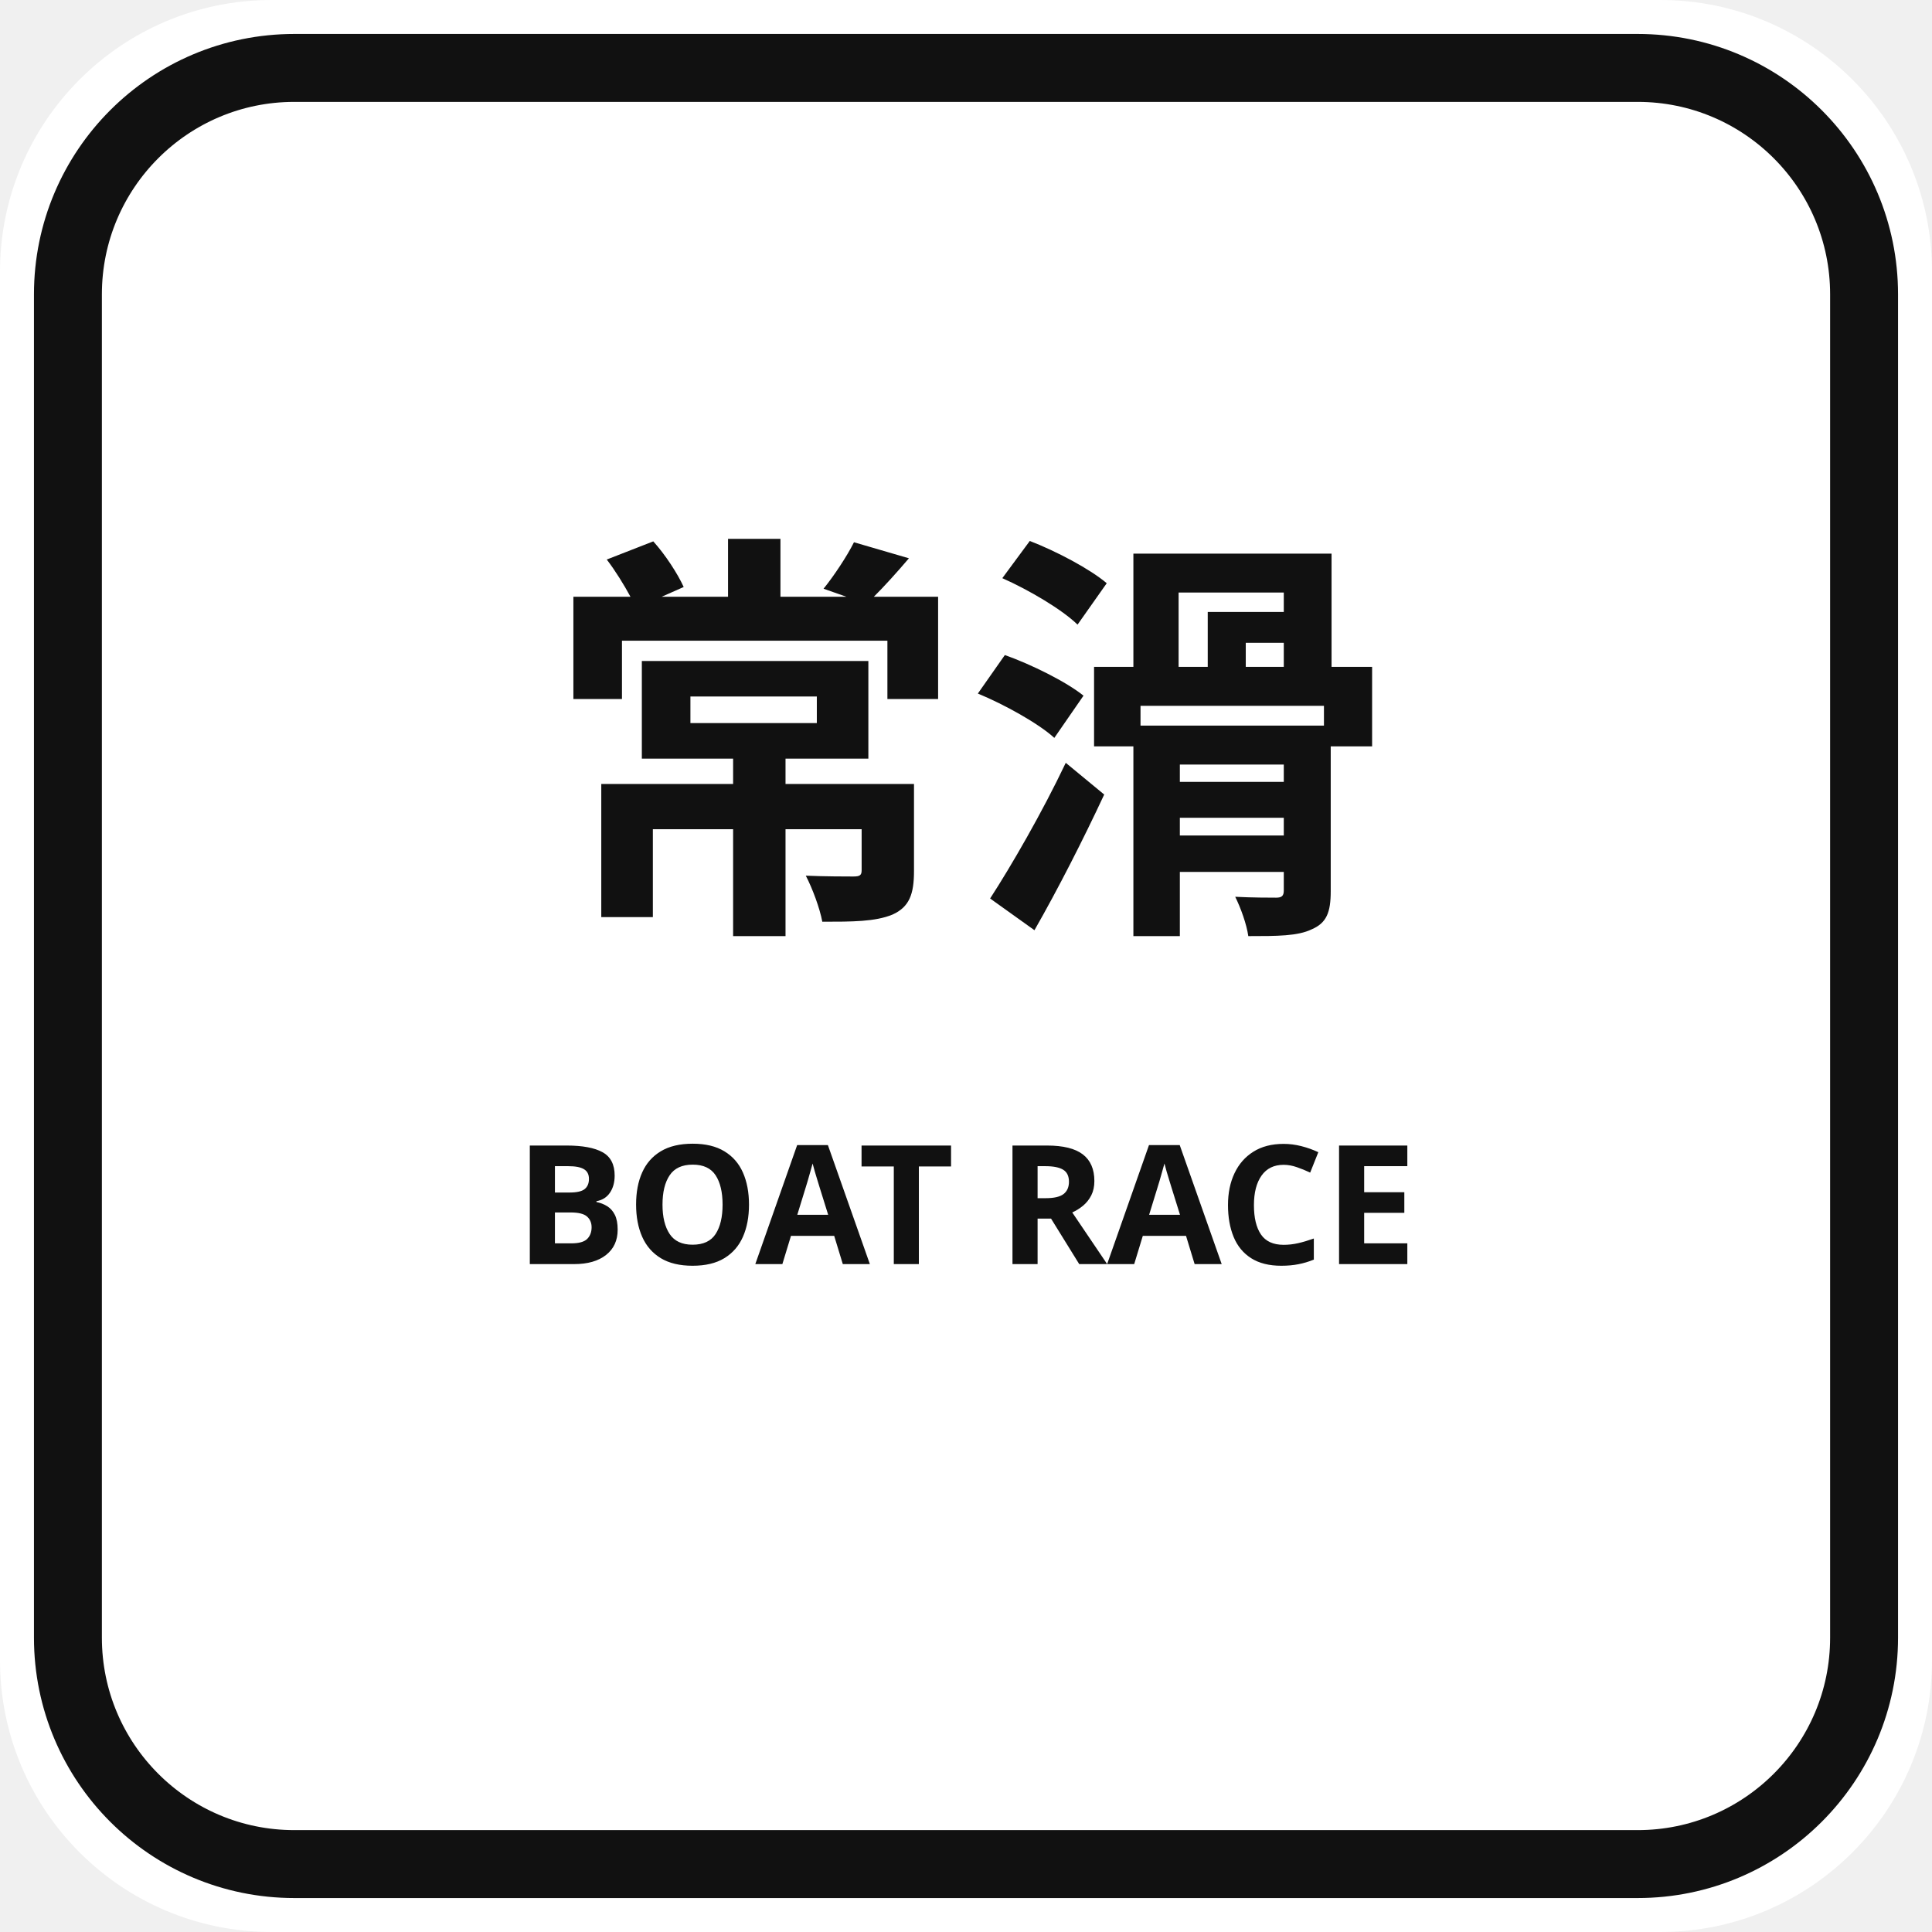
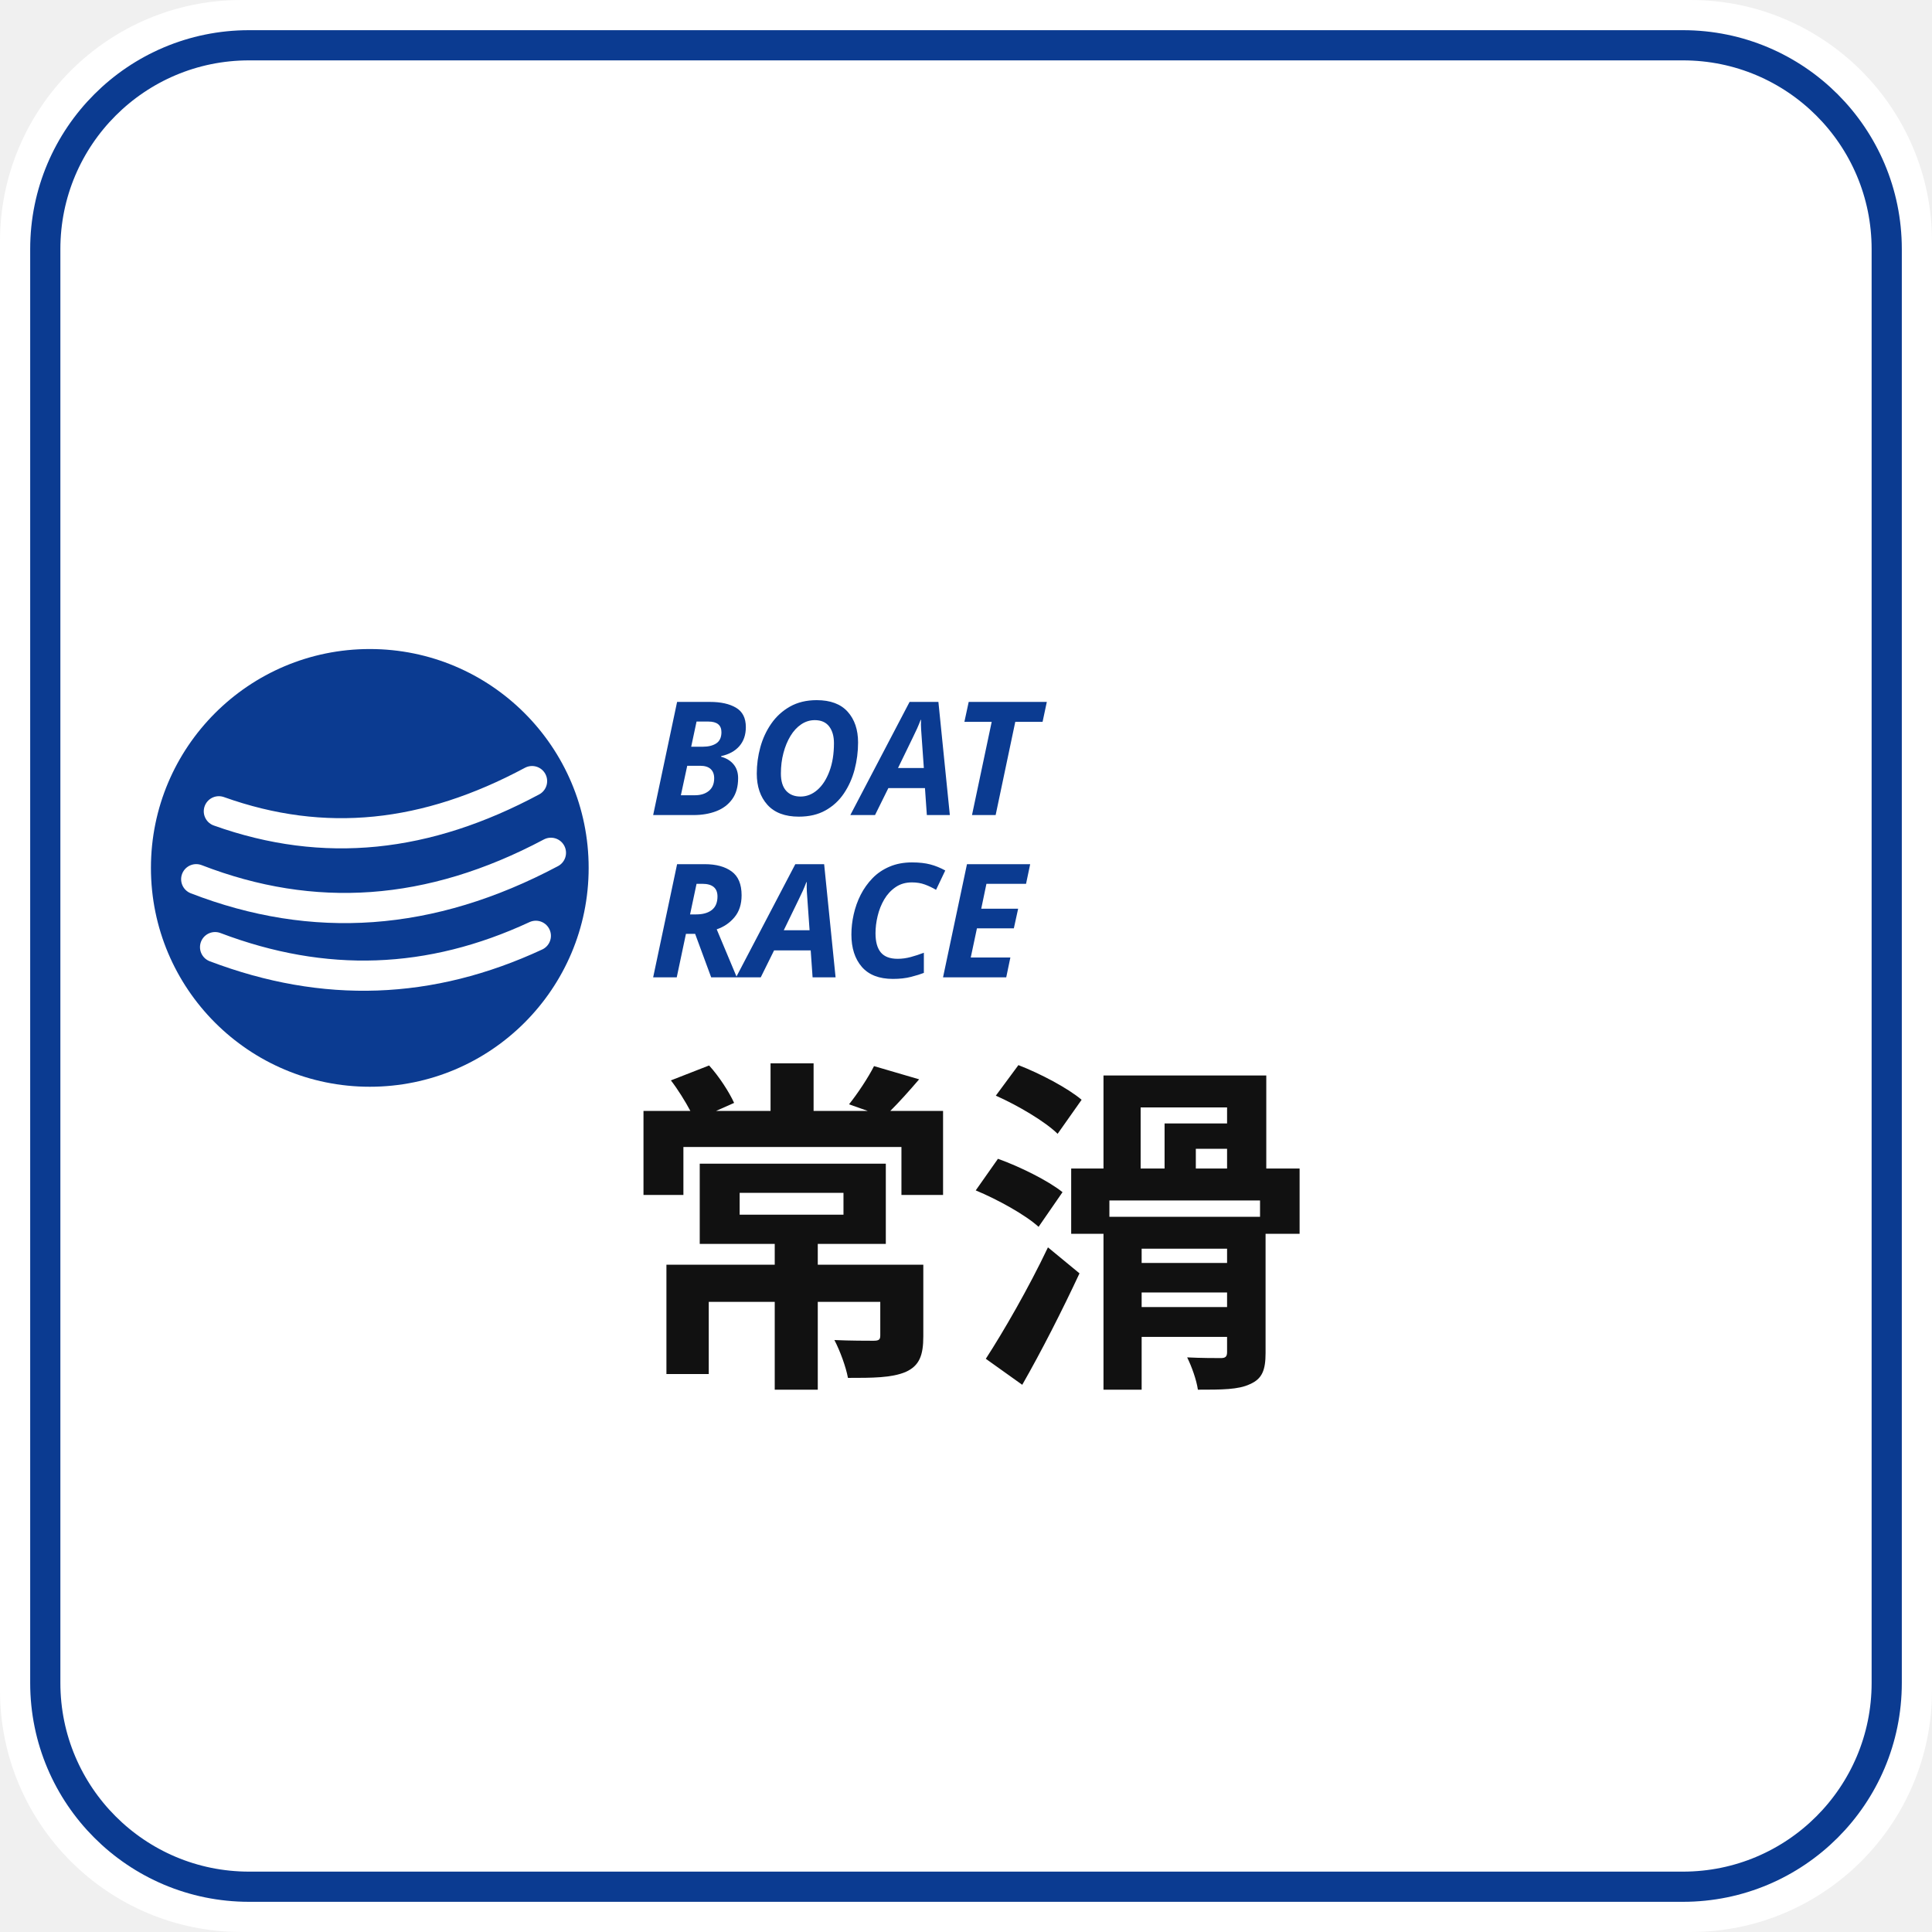
<svg xmlns="http://www.w3.org/2000/svg" viewBox="0 0 512 512">
-   <rect width="512" height="512" rx="72" fill="white" />
-   <rect x="18" y="18" width="476" height="476" rx="60" fill="none" stroke="#111" stroke-width="18" />
-   <text x="256" y="238" text-anchor="middle" font-family="sans-serif" font-weight="700" font-size="112" fill="#111">常滑</text>
-   <text x="256" y="335" text-anchor="middle" font-family="sans-serif" font-weight="700" font-size="44" fill="#111">BOAT RACE</text>
+   <rect width="512" height="512" rx="64" fill="#fff" />
+   <rect x="12" y="12" width="488" height="488" rx="54" fill="none" stroke="#0b3b91" stroke-width="8" />
+   <g transform="translate(36 168)" fill="#0b3b91">
+     <circle cx="62" cy="62" r="58" />
+     <path d="M22 47c28 10 55 7 83-8M16 65c31 12 62 10 94-7M21 83c29 11 57 10 85-3" fill="none" stroke="#fff" stroke-width="8" stroke-linecap="round" />
+     <text x="136" y="48" font-family="sans-serif" font-size="42" font-weight="800" font-style="italic">BOAT</text>
+     <text x="136" y="91" font-family="sans-serif" font-size="42" font-weight="800" font-style="italic">RACE</text>
+   </g>
+   <text x="256" y="360" text-anchor="middle" font-family="sans-serif" font-size="92" font-weight="800" fill="#111">常滑</text>
</svg>
